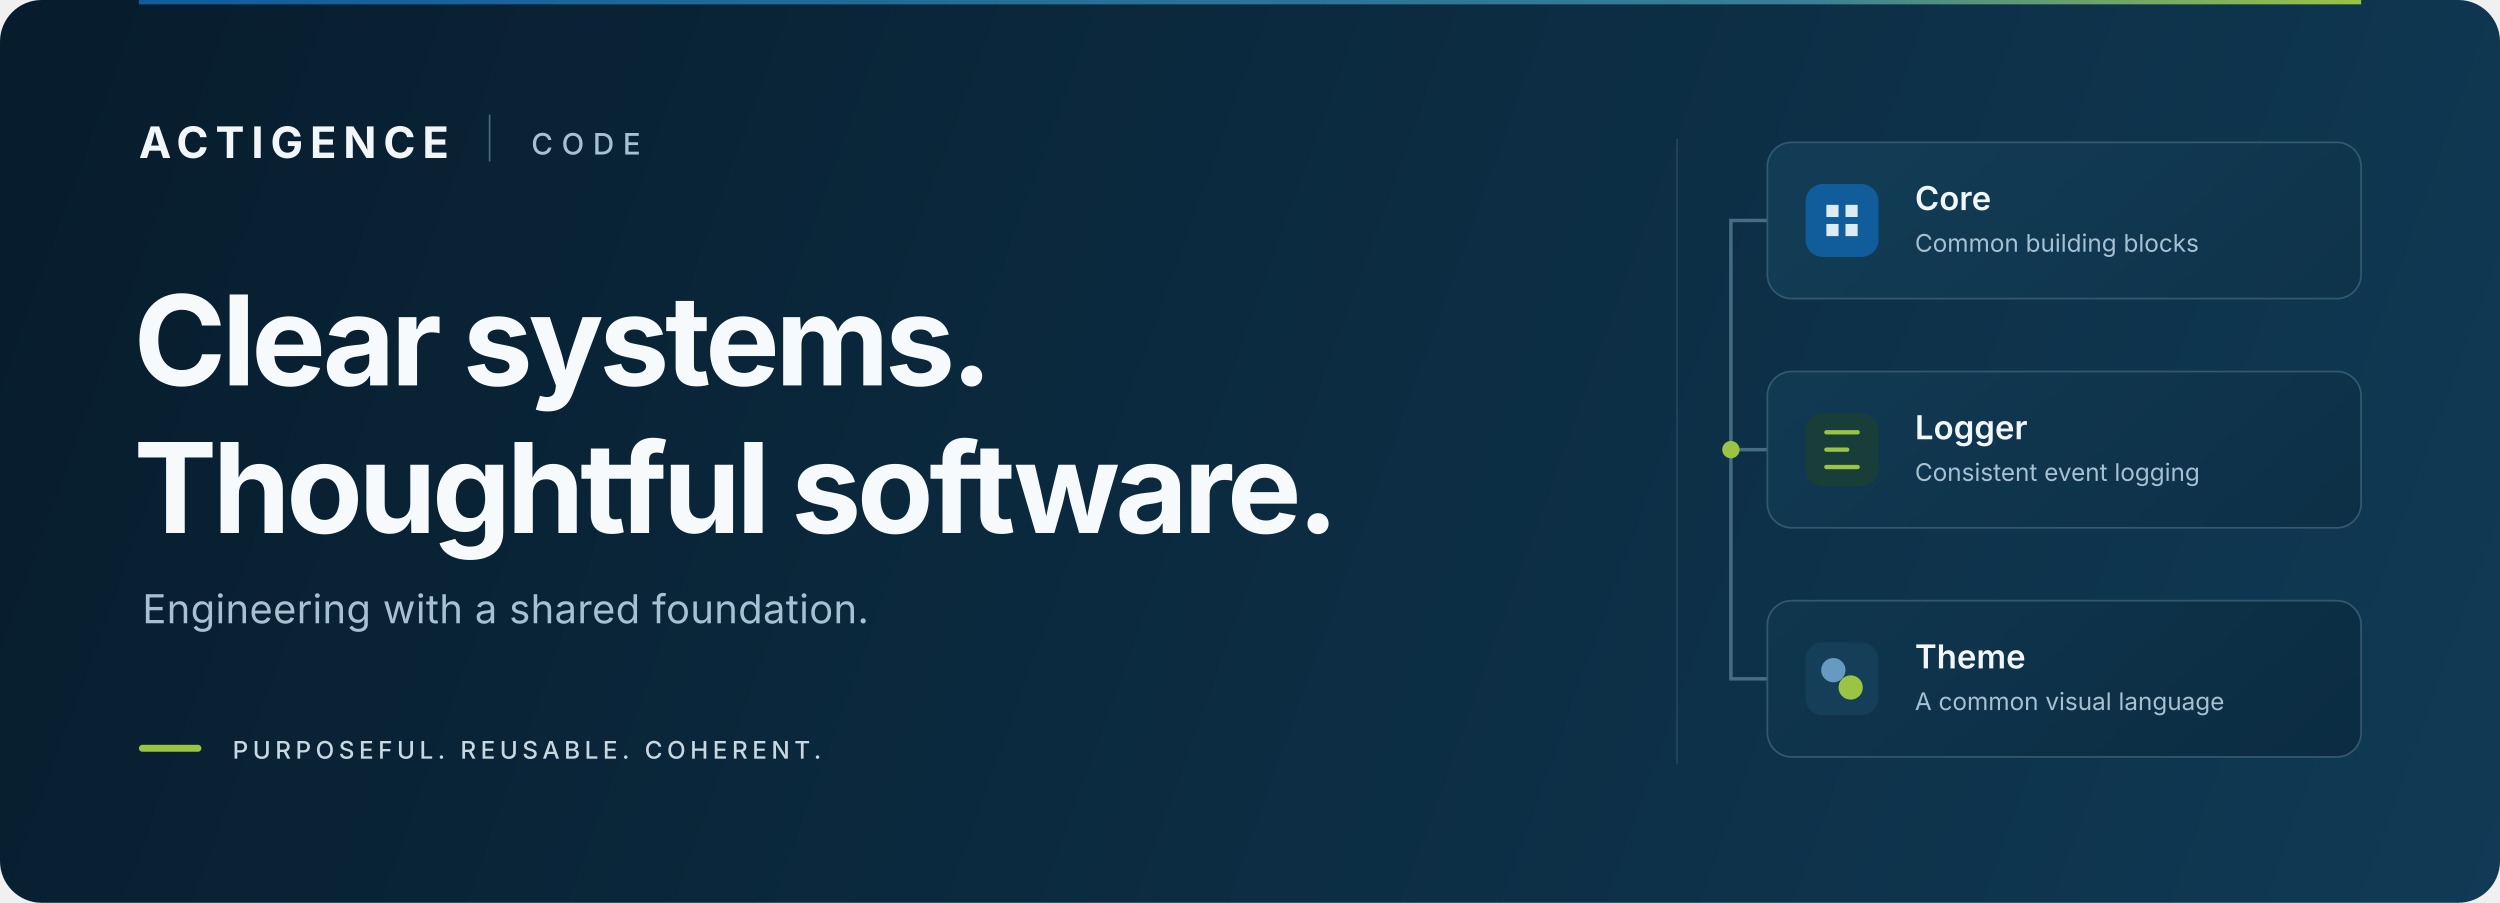
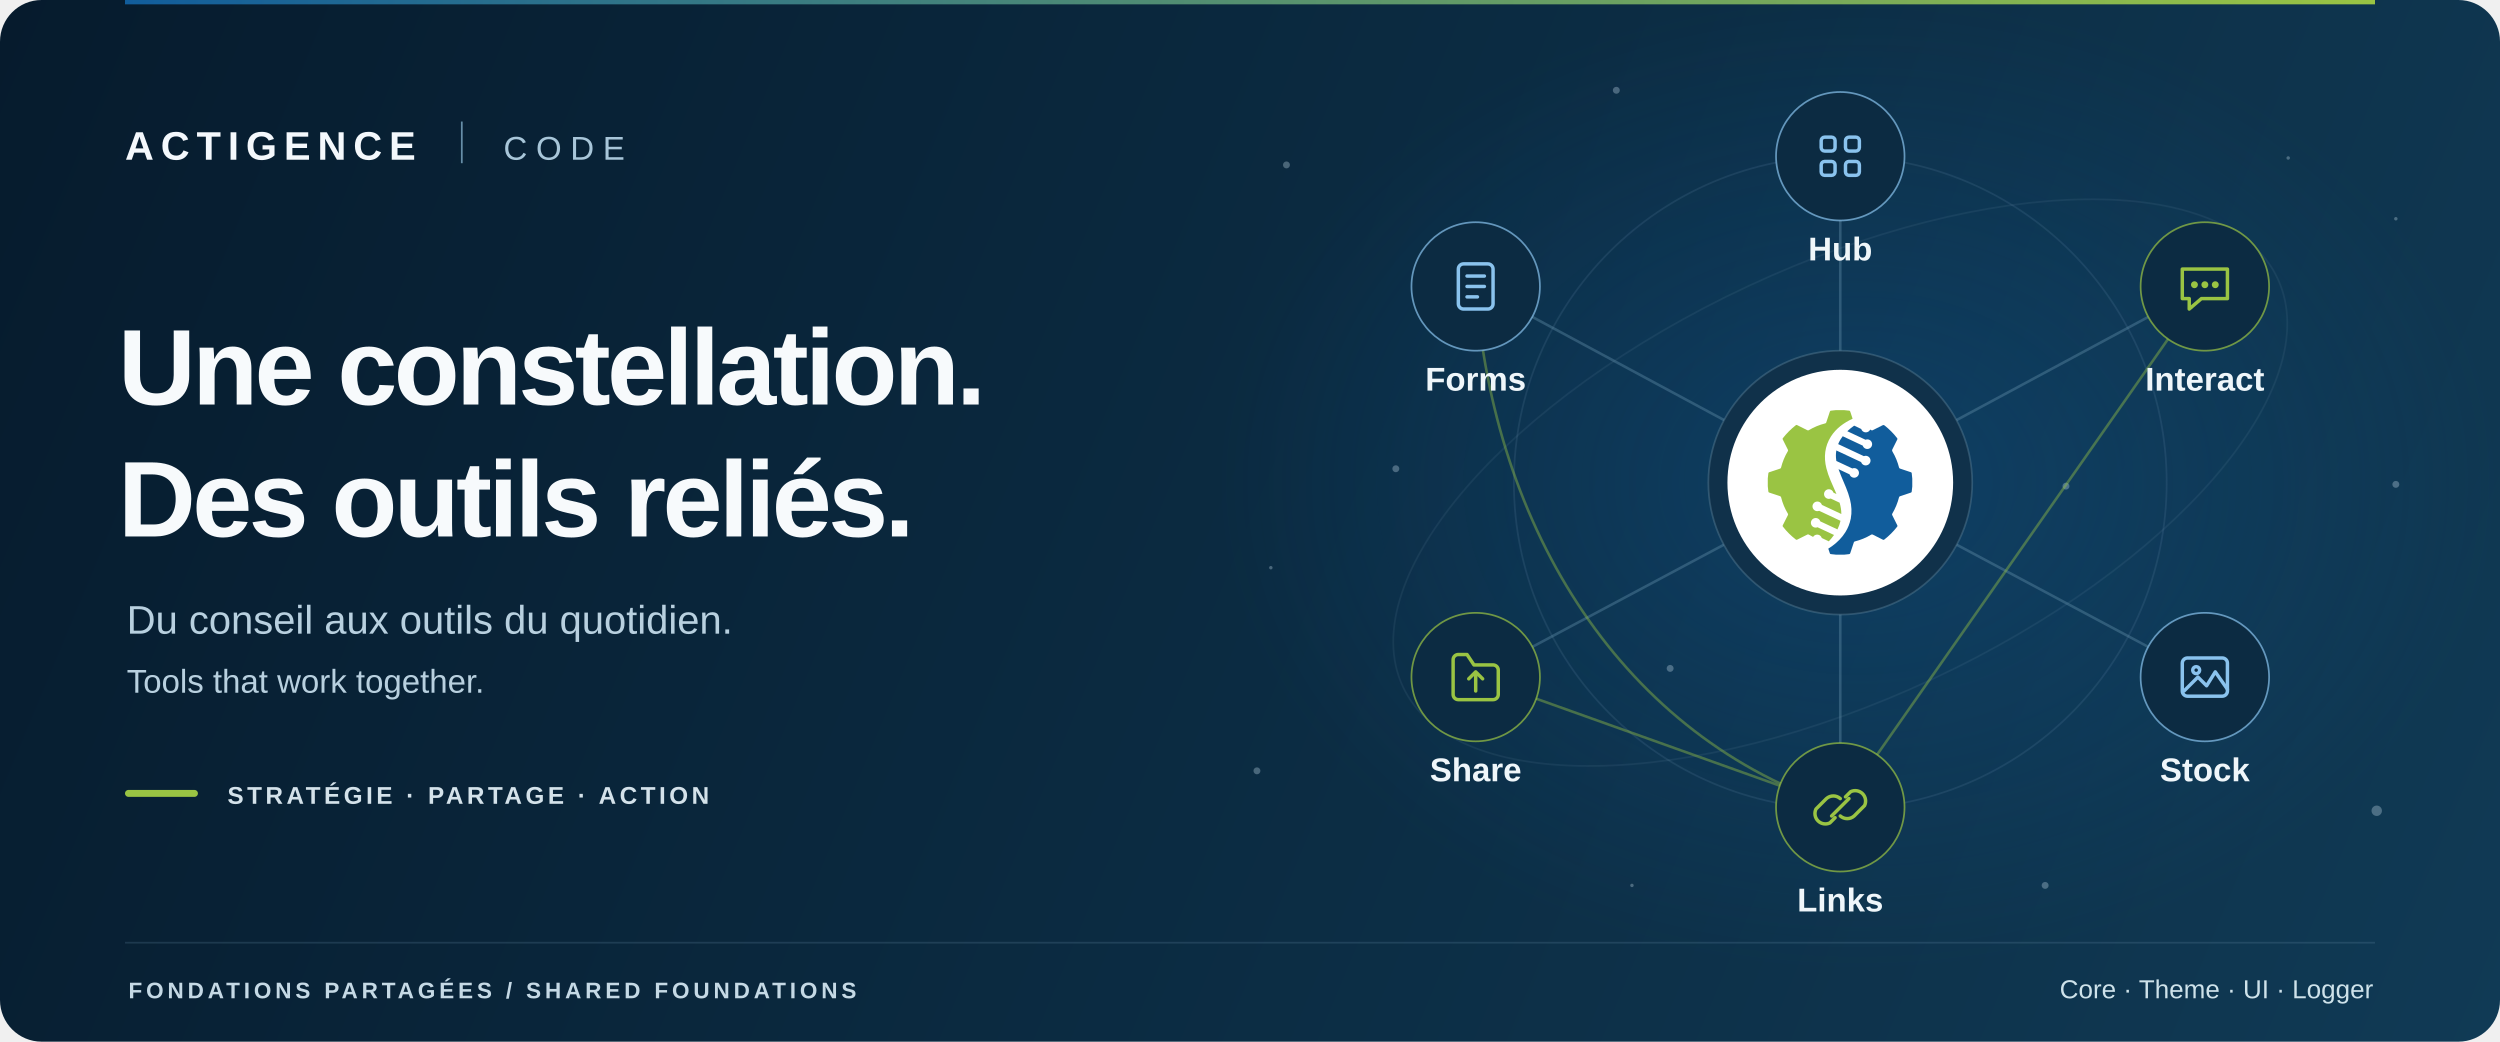
- <svg xmlns="http://www.w3.org/2000/svg" width="1440" height="520" viewBox="0 0 1440 520" fill="none" role="img" aria-labelledby="title description">
+ <svg xmlns="http://www.w3.org/2000/svg" width="1440" height="600" viewBox="0 0 1440 600" fill="none" role="img" aria-labelledby="title description">
  <defs>
-     <linearGradient id="background" x1="0" y1="0" x2="1440" y2="520" gradientUnits="userSpaceOnUse">
-       <stop stop-color="#071C2C" />
+     <linearGradient id="bg" x1="0" y1="0" x2="1440" y2="600" gradientUnits="userSpaceOnUse">
+       <stop stop-color="#061B2D" />
      <stop offset="1" stop-color="#103A55" />
    </linearGradient>
-     <linearGradient id="accent" x1="80" y1="0" x2="1360" y2="0" gradientUnits="userSpaceOnUse">
+     <radialGradient id="halo">
+       <stop stop-color="#115D9C" stop-opacity=".32" />
+       <stop offset="1" stop-color="#115D9C" stop-opacity="0" />
+     </radialGradient>
+     <linearGradient id="edge" x1="70" y1="0" x2="1370" y2="0" gradientUnits="userSpaceOnUse">
      <stop stop-color="#115D9C" />
-       <stop offset="0.75" stop-color="#397F96" />
      <stop offset="1" stop-color="#9AC443" />
    </linearGradient>
-     <linearGradient id="panel" x1="1060" y1="90" x2="1360" y2="430" gradientUnits="userSpaceOnUse">
-       <stop stop-color="#123C55" />
-       <stop offset="1" stop-color="#0B2C42" />
-     </linearGradient>
  </defs>
-   <rect width="1440" height="520" rx="24" fill="url(#background)" />
-   <path d="M80 1H1360" stroke="url(#accent)" stroke-width="3" />
-   <path d="M966 80V440" stroke="#46677B" stroke-opacity="0.4" />
-   <g font-family="Inter, Arial, Helvetica, sans-serif">
-     <text x="80" y="91" fill="#F2F6F8" font-size="25" font-weight="700" letter-spacing="4">ACTIGENCE</text>
-     <path d="M282 66V93" stroke="#44697E" />
-     <text x="306" y="89" fill="#A6C1D1" font-size="17" font-weight="500" letter-spacing="5">CODE</text>
-     <text x="77" y="222" fill="#F7FAFC" font-size="72" font-weight="700" letter-spacing="-2.5">Clear systems.</text>
-     <text x="77" y="307" fill="#F7FAFC" font-size="72" font-weight="700" letter-spacing="-2.5">Thoughtful software.</text>
-     <text x="82" y="359" fill="#A6C1D1" font-size="23" letter-spacing="0.2">Engineering with a shared foundation.</text>
-     <path d="M82 431H114" stroke="#9AC443" stroke-width="4" stroke-linecap="round" />
-     <text x="134" y="437" fill="#C8D8E1" font-size="14" font-weight="500" letter-spacing="2.6">PURPOSEFUL. REUSABLE. COHERENT.</text>
-     <path d="M1018 127H997V259H1018M997 259V391H1018" stroke="#466D83" stroke-width="2" />
-     <circle cx="997" cy="259" r="5" fill="#9AC443" />
-     <rect x="1018" y="82" width="342" height="90" rx="14" fill="url(#panel)" stroke="#33586F" />
-     <rect x="1040" y="106" width="42" height="42" rx="10" fill="#115D9C" />
-     <path d="M1052 118H1059V125H1052ZM1063 118H1070V125H1063ZM1052 129H1059V136H1052ZM1063 129H1070V136H1063Z" fill="#DCEBF4" />
-     <text x="1103" y="121" fill="#F1F6F9" font-size="19" font-weight="600">Core</text>
-     <text x="1103" y="145" fill="#A6C1D1" font-size="14">Common building blocks</text>
-     <rect x="1018" y="214" width="342" height="90" rx="14" fill="url(#panel)" stroke="#33586F" />
-     <rect x="1040" y="238" width="42" height="42" rx="10" fill="#193D38" />
-     <path d="M1052 249H1070M1052 259H1064M1052 269H1070" stroke="#9AC443" stroke-width="2.5" stroke-linecap="round" />
-     <text x="1103" y="253" fill="#F1F6F9" font-size="19" font-weight="600">Logger</text>
-     <text x="1103" y="277" fill="#A6C1D1" font-size="14">Consistent event logging</text>
-     <rect x="1018" y="346" width="342" height="90" rx="14" fill="url(#panel)" stroke="#33586F" />
-     <rect x="1040" y="370" width="42" height="42" rx="10" fill="#153E58" />
-     <circle cx="1056" cy="386" r="7" fill="#669AC0" />
-     <circle cx="1066" cy="396" r="7" fill="#9AC443" />
-     <text x="1103" y="385" fill="#F1F6F9" font-size="19" font-weight="600">Theme</text>
-     <text x="1103" y="409" fill="#A6C1D1" font-size="14">A common visual language</text>
+   <rect width="1440" height="600" rx="24" fill="url(#bg)" />
+   <path d="M72 1H1368" stroke="url(#edge)" stroke-width="3" />
+   <ellipse cx="1070" cy="278" rx="370" ry="280" fill="url(#halo)" />
+   <circle cx="1060" cy="278" r="188" stroke="#90B6D0" stroke-opacity=".12" />
+   <ellipse cx="1060" cy="278" rx="278" ry="125" transform="rotate(-25 1060 278)" stroke="#90B6D0" stroke-opacity=".09" />
+   <circle cx="741" cy="95" r="2" fill="#BED5E3" fill-opacity=".35" />
+   <circle cx="931" cy="52" r="2" fill="#BED5E3" fill-opacity=".35" />
+   <circle cx="1380" cy="279" r="2" fill="#BED5E3" fill-opacity=".35" />
+   <circle cx="1369" cy="467" r="3" fill="#BED5E3" fill-opacity=".35" />
+   <circle cx="724" cy="444" r="2" fill="#BED5E3" fill-opacity=".35" />
+   <circle cx="962" cy="385" r="2" fill="#BED5E3" fill-opacity=".35" />
+   <circle cx="1190" cy="280" r="2" fill="#BED5E3" fill-opacity=".35" />
+   <circle cx="804" cy="270" r="2" fill="#BED5E3" fill-opacity=".35" />
+   <circle cx="1178" cy="510" r="2" fill="#BED5E3" fill-opacity=".35" />
+   <circle cx="732" cy="327" r="1" fill="#BED5E3" fill-opacity=".35" />
+   <circle cx="1318" cy="91" r="1" fill="#BED5E3" fill-opacity=".35" />
+   <circle cx="1380" cy="126" r="1" fill="#BED5E3" fill-opacity=".35" />
+   <circle cx="940" cy="510" r="1" fill="#BED5E3" fill-opacity=".35" />
+   <g stroke="#6894AF" stroke-opacity=".38" stroke-width="1.5">
+     <path d="M850 165 1060 278 1270 165M850 390 1060 278 1270 390M1060 90V465" />
+     <path d="M850 165C860 305 935 425 1060 465M850 390 1060 465 1270 165" stroke="#9AC443" stroke-opacity=".42" />
+   </g>
+   <circle cx="1060" cy="278" r="76" fill="#10314A" stroke="#62879D" stroke-opacity=".4" />
+   <circle cx="1060" cy="278" r="65" fill="#FFFFFF" />
+   <g transform="translate(1006 224) scale(.76)">
+     <g>
+       <path d="M53.54,110.45c0.52,0,1.04,0.11,1.54,0.34c0.88,0.41,1.55,1.14,1.88,2.06c0.02,0.05,0.02,0.09,0.04,0.14   l5.35,2.55c1.42-1.51,2.75-3.11,3.96-4.82l-12.51-5.86c-0.91,0.37-1.96,0.39-2.92-0.06c-1.82-0.85-2.61-3.03-1.76-4.85h0   c0.62-1.32,1.94-2.1,3.31-2.1c0.52,0,1.04,0.11,1.54,0.34c0.96,0.45,1.62,1.27,1.92,2.2l13.02,6.1c1.04-2.07,1.82-4.25,2.32-6.5   l-16.22-7.6c-0.05,0.02-0.09,0.05-0.13,0.06c-0.92,0.33-1.9,0.29-2.79-0.13c-0.88-0.41-1.55-1.14-1.88-2.06   c-0.33-0.92-0.29-1.91,0.13-2.79c0.62-1.32,1.93-2.1,3.31-2.1c0.52,0,1.04,0.11,1.54,0.34c0.88,0.41,1.55,1.14,1.88,2.06   c0.02,0.05,0.02,0.09,0.04,0.14l14.74,6.91c0-0.01,0-0.02,0-0.03c0.01-2.92-0.5-5.76-1.32-8.54l-6.77-3.17   c-0.05,0.02-0.09,0.05-0.13,0.06c-0.92,0.33-1.91,0.29-2.79-0.13c-0.88-0.41-1.55-1.14-1.88-2.06c-0.33-0.91-0.29-1.9,0.13-2.79   c0.41-0.88,1.14-1.55,2.06-1.88c0.4-0.15,0.82-0.22,1.24-0.22c0.53,0,1.05,0.12,1.54,0.35c0.88,0.41,1.55,1.14,1.88,2.06   c0.02,0.05,0.02,0.1,0.04,0.14l2.3,1.08c-0.26-0.63-0.53-1.26-0.8-1.89c-2.5-5.78-5.31-11.5-6.84-17.69   c-2.12-8.44-1.23-16.57,3.45-24.01c3.98-6.22,9.85-10.45,16.43-13.49c-0.58-1.76-1.17-3.52-1.74-5.29   c-0.18-0.56-0.42-0.8-1.04-0.84c-1.28-0.07-2.56-0.26-3.84-0.4c-1.98,0-3.96,0-5.93,0c-1.25,0.14-2.5,0.34-3.75,0.41   c-0.6,0.04-0.8,0.31-0.96,0.82c-0.88,2.69-1.8,5.37-2.68,8.07c-0.14,0.44-0.35,0.65-0.81,0.77c-4.4,1.09-8.55,2.81-12.44,5.15   c-0.4,0.24-0.7,0.23-1.11,0.02c-2.57-1.31-5.17-2.57-7.74-3.88c-0.4-0.2-0.64-0.19-1,0.09c-3.67,2.87-6.94,6.14-9.81,9.81   c-0.28,0.36-0.29,0.6-0.08,1c1.31,2.57,2.58,5.16,3.88,7.74c0.21,0.4,0.22,0.71-0.02,1.11c-2.34,3.89-4.06,8.04-5.15,12.44   c-0.11,0.45-0.33,0.66-0.76,0.81c-2.74,0.89-5.47,1.83-8.21,2.72c-0.46,0.15-0.62,0.36-0.66,0.84c-0.1,1.28-0.28,2.55-0.43,3.83   c0,1.98,0,3.96,0,5.93c0.14,1.33,0.32,2.66,0.42,3.99c0.04,0.49,0.24,0.7,0.68,0.84c2.69,0.88,5.38,1.79,8.07,2.66   c0.54,0.17,0.81,0.44,0.95,1.01c1.07,4.36,2.79,8.45,5.1,12.29c0.24,0.4,0.23,0.69,0.03,1.1c-1.32,2.59-2.6,5.21-3.93,7.8   c-0.2,0.4-0.1,0.63,0.13,0.94c2.89,3.72,6.2,7.02,9.94,9.88c0.17,0.13,0.57,0.14,0.78,0.04c2.61-1.28,5.22-2.58,7.81-3.89   c0.4-0.2,0.7-0.23,1.11,0.01c1.06,0.63,2.15,1.22,3.25,1.77C51.1,111.09,52.29,110.45,53.54,110.45z" fill="#9AC443" />
+       <path d="M125.2,63.91c-0.04-0.43-0.2-0.61-0.59-0.73c-2.79-0.91-5.57-1.84-8.34-2.8c-0.27-0.09-0.58-0.41-0.65-0.68   c-1.08-4.27-2.73-8.32-4.97-12.11c-0.39-0.66-0.45-1.15-0.08-1.85c1.29-2.46,2.51-4.97,3.73-7.47c0.11-0.22,0.07-0.64-0.08-0.84   c-2.79-3.67-6.04-6.89-9.65-9.75c-0.48-0.38-0.84-0.42-1.4-0.13c-2.54,1.31-5.1,2.58-7.67,3.84c-0.23,0.11-0.64,0.08-0.87-0.05   c-0.3-0.18-0.6-0.34-0.9-0.51c0,0.01,0,0.02-0.01,0.02c-0.62,1.32-1.93,2.1-3.31,2.1c-0.52,0-1.04-0.11-1.54-0.34   c-0.88-0.41-1.55-1.14-1.88-2.06c-0.02-0.05-0.02-0.09-0.04-0.14l-5.38-2.56c-1.85,1.31-3.6,2.71-5.2,4.23l13.8,6.46   c0.91-0.37,1.96-0.39,2.92,0.06c1.82,0.85,2.61,3.03,1.76,4.85h0c-0.62,1.32-1.94,2.1-3.31,2.1c-0.52,0-1.04-0.11-1.54-0.34   c-0.96-0.45-1.62-1.27-1.92-2.2L72.9,35.88c-1.4,1.82-2.57,3.8-3.45,5.97l19.51,9.14c0.05-0.02,0.09-0.05,0.13-0.06   c0.92-0.33,1.9-0.29,2.79,0.13c0.88,0.41,1.55,1.14,1.88,2.06c0.33,0.92,0.29,1.91-0.13,2.79c-0.62,1.32-1.93,2.1-3.31,2.1   c-0.52,0-1.04-0.11-1.54-0.34c-0.88-0.41-1.55-1.14-1.88-2.06c-0.02-0.05-0.02-0.09-0.04-0.14l-18.8-8.81   c-0.42,2.44-0.42,4.93-0.06,7.38c0.03,0.2,0.07,0.4,0.1,0.6l12.1,5.67c0.05-0.02,0.09-0.05,0.13-0.06   c0.92-0.33,1.91-0.29,2.79,0.13c0.88,0.41,1.55,1.14,1.88,2.06c0.33,0.91,0.29,1.9-0.13,2.79c-0.41,0.88-1.14,1.55-2.06,1.88   c-0.4,0.15-0.82,0.22-1.24,0.22c-0.53,0-1.05-0.12-1.54-0.35c-0.88-0.41-1.55-1.14-1.88-2.06c-0.02-0.05-0.02-0.1-0.04-0.14   l-8.39-3.93c0.6,1.76,1.28,3.49,2,5.21c2.42,5.84,5.11,11.39,6.68,17.66c1.26,4.94,1.51,9.81,0.61,14.51l0.06,0.03l-0.16,0.44   c-0.71,3.4-2,6.71-3.97,9.89c-2.62,4.2-6.17,7.75-10.16,10.62c-0.92,0.66-1.86,1.28-2.81,1.87c0.39,1.16,0.79,2.32,1.17,3.48   c0.15,0.45,0.34,0.64,0.84,0.67c1.33,0.1,2.66,0.28,4,0.43c1.98,0,3.96,0,5.93,0c1.25-0.14,2.51-0.33,3.76-0.41   c0.56-0.04,0.78-0.26,0.94-0.76c0.89-2.72,1.81-5.42,2.7-8.14c0.14-0.44,0.35-0.63,0.81-0.75c4.37-1.1,8.5-2.79,12.37-5.12   c0.46-0.27,0.79-0.25,1.23-0.02c2.55,1.3,5.12,2.56,7.66,3.86c0.4,0.2,0.66,0.16,1-0.1c3.68-2.86,6.95-6.13,9.81-9.81   c0.27-0.35,0.29-0.61,0.09-1c-1.32-2.59-2.62-5.2-3.9-7.82c-0.12-0.25-0.11-0.69,0.03-0.93c2.33-3.98,4.09-8.19,5.22-12.66   c0.07-0.26,0.42-0.53,0.7-0.63c2.73-0.94,5.46-1.86,8.2-2.75c0.45-0.15,0.63-0.35,0.67-0.84c0.1-1.28,0.27-2.55,0.42-3.83   c0-1.98,0-3.96,0-5.93C125.49,66.62,125.31,65.27,125.2,63.91z" fill="#115D9C" />
+     </g>
+   </g>
+   <g font-family="Sora, Arial, Helvetica, sans-serif">
+     <text x="72" y="92" font-size="23" font-weight="700" letter-spacing="4" fill="#F4F8FC">ACTIGENCE</text>
+     <path d="M266 70V94" stroke="#668EA8" />
+     <text x="290" y="92" font-size="19" letter-spacing="5" fill="#A8C6D9">CODE</text>
+     <text x="68" y="233" font-size="62" font-weight="700" letter-spacing="-2" fill="#F7FAFC">Une constellation.</text>
+     <text x="68" y="309" font-size="62" font-weight="700" letter-spacing="-2" fill="#F7FAFC">Des outils reliés.</text>
+     <text x="73" y="365" font-size="23" fill="#B8D0DF">Du conseil aux outils du quotidien.</text>
+     <text x="73" y="399" font-size="19" fill="#B8D0DF">Tools that work together.</text>
+     <path d="M74 457H112" stroke="#9AC443" stroke-width="4" stroke-linecap="round" />
+     <text x="131" y="463" font-size="14" font-weight="600" letter-spacing="2" fill="#D4E2EA">STRATÉGIE · PARTAGE · ACTION</text>
+     <circle cx="850" cy="165" r="37" fill="#0C2B42" stroke="#8AC3EE" stroke-opacity=".7" />
+     <g transform="translate(850 165)" stroke="#8AC3EE" stroke-width="2" stroke-linecap="round" stroke-linejoin="round">
+       <rect x="-10" y="-13" width="20" height="26" rx="3" />
+       <path d="M-5-6H5M-5 0H5M-5 6H1" />
+     </g>
+     <text x="850" y="225" text-anchor="middle" font-size="19" font-weight="600" fill="#EFF6FA">Forms</text>
+     <circle cx="1060" cy="90" r="37" fill="#0C2B42" stroke="#8AC3EE" stroke-opacity=".7" />
+     <g transform="translate(1060 90)" stroke="#8AC3EE" stroke-width="2" stroke-linecap="round" stroke-linejoin="round">
+       <rect x="-11" y="-11" width="8" height="8" rx="2" />
+       <rect x="3" y="-11" width="8" height="8" rx="2" />
+       <rect x="-11" y="3" width="8" height="8" rx="2" />
+       <rect x="3" y="3" width="8" height="8" rx="2" />
+     </g>
+     <text x="1060" y="150" text-anchor="middle" font-size="19" font-weight="600" fill="#EFF6FA">Hub</text>
+     <circle cx="1270" cy="165" r="37" fill="#0C2B42" stroke="#9AC443" stroke-opacity=".7" />
+     <g transform="translate(1270 165)" stroke="#9AC443" stroke-width="2" stroke-linecap="round" stroke-linejoin="round">
+       <path d="M-13-10H13V7H-2l-7 6V7H-13Z" />
+       <circle cx="-6" cy="-1" r="1" />
+       <circle cy="-1" r="1" />
+       <circle cx="6" cy="-1" r="1" />
+     </g>
+     <text x="1270" y="225" text-anchor="middle" font-size="19" font-weight="600" fill="#EFF6FA">Interact</text>
+     <circle cx="1270" cy="390" r="37" fill="#0C2B42" stroke="#8AC3EE" stroke-opacity=".7" />
+     <g transform="translate(1270 390)" stroke="#8AC3EE" stroke-width="2" stroke-linecap="round" stroke-linejoin="round">
+       <rect x="-13" y="-11" width="26" height="22" rx="3" />
+       <circle cx="-5" cy="-4" r="2" />
+       <path d="m-12 8 8-8 5 5 5-8 7 10" />
+     </g>
+     <text x="1270" y="450" text-anchor="middle" font-size="19" font-weight="600" fill="#EFF6FA">Stock</text>
+     <circle cx="1060" cy="465" r="37" fill="#0C2B42" stroke="#9AC443" stroke-opacity=".7" />
+     <g transform="translate(1060 465)" stroke="#9AC443" stroke-width="2" stroke-linecap="round" stroke-linejoin="round">
+       <path d="M-3 6l-3 3a6 6 0 0 1-8-8l6-6a6 6 0 0 1 8 0M3-6l3-3a6 6 0 0 1 8 8L8 5a6 6 0 0 1-8 0M-5 5 5-5" />
+     </g>
+     <text x="1060" y="525" text-anchor="middle" font-size="19" font-weight="600" fill="#EFF6FA">Links</text>
+     <circle cx="850" cy="390" r="37" fill="#0C2B42" stroke="#9AC443" stroke-opacity=".7" />
+     <g transform="translate(850 390)" stroke="#9AC443" stroke-width="2" stroke-linecap="round" stroke-linejoin="round">
+       <path d="M-13-7V10a3 3 0 0 0 3 3H10a3 3 0 0 0 3-3V-4a3 3 0 0 0-3-3H-1l-4-6H-10a3 3 0 0 0-3 3Z" />
+       <path d="M0 8V-3M-4 1 0-3 4 1" />
+     </g>
+     <text x="850" y="450" text-anchor="middle" font-size="19" font-weight="600" fill="#EFF6FA">Share</text>
+     <path d="M72 543H1368" stroke="#6990A8" stroke-opacity=".22" />
+     <text x="74" y="575" font-size="13" font-weight="600" letter-spacing="2.2" fill="#C5D9E5">FONDATIONS PARTAGÉES / SHARED FOUNDATIONS</text>
+     <text x="1367" y="575" text-anchor="end" font-size="15" font-weight="500" fill="#CEE2EA">Core · Theme · UI · Logger</text>
  </g>
</svg>
